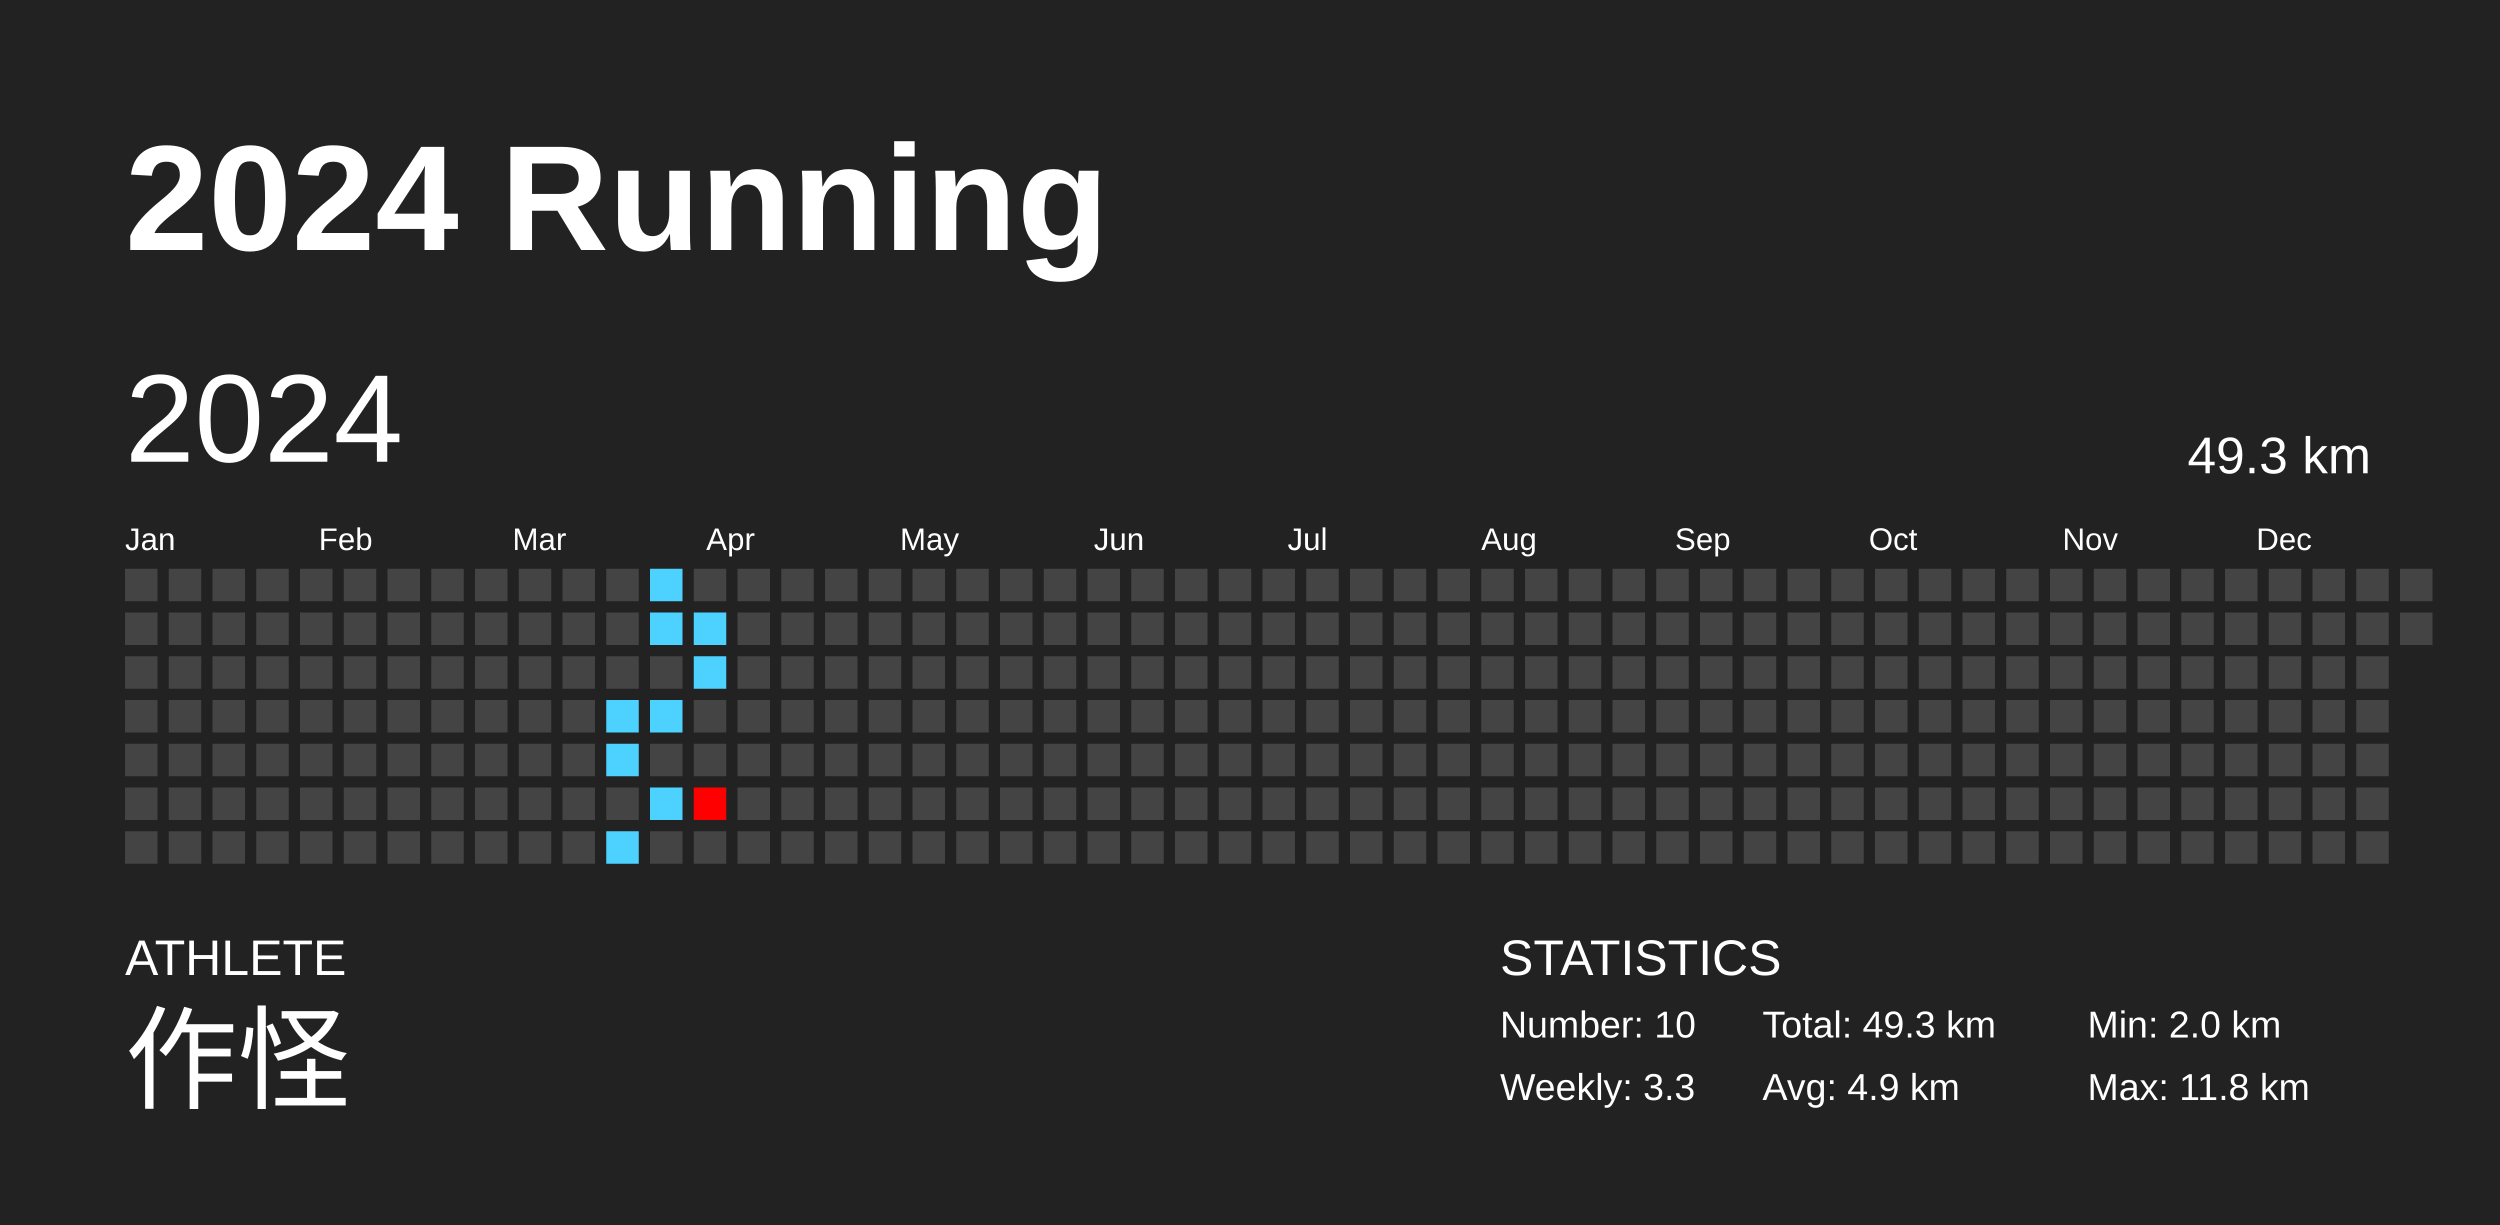
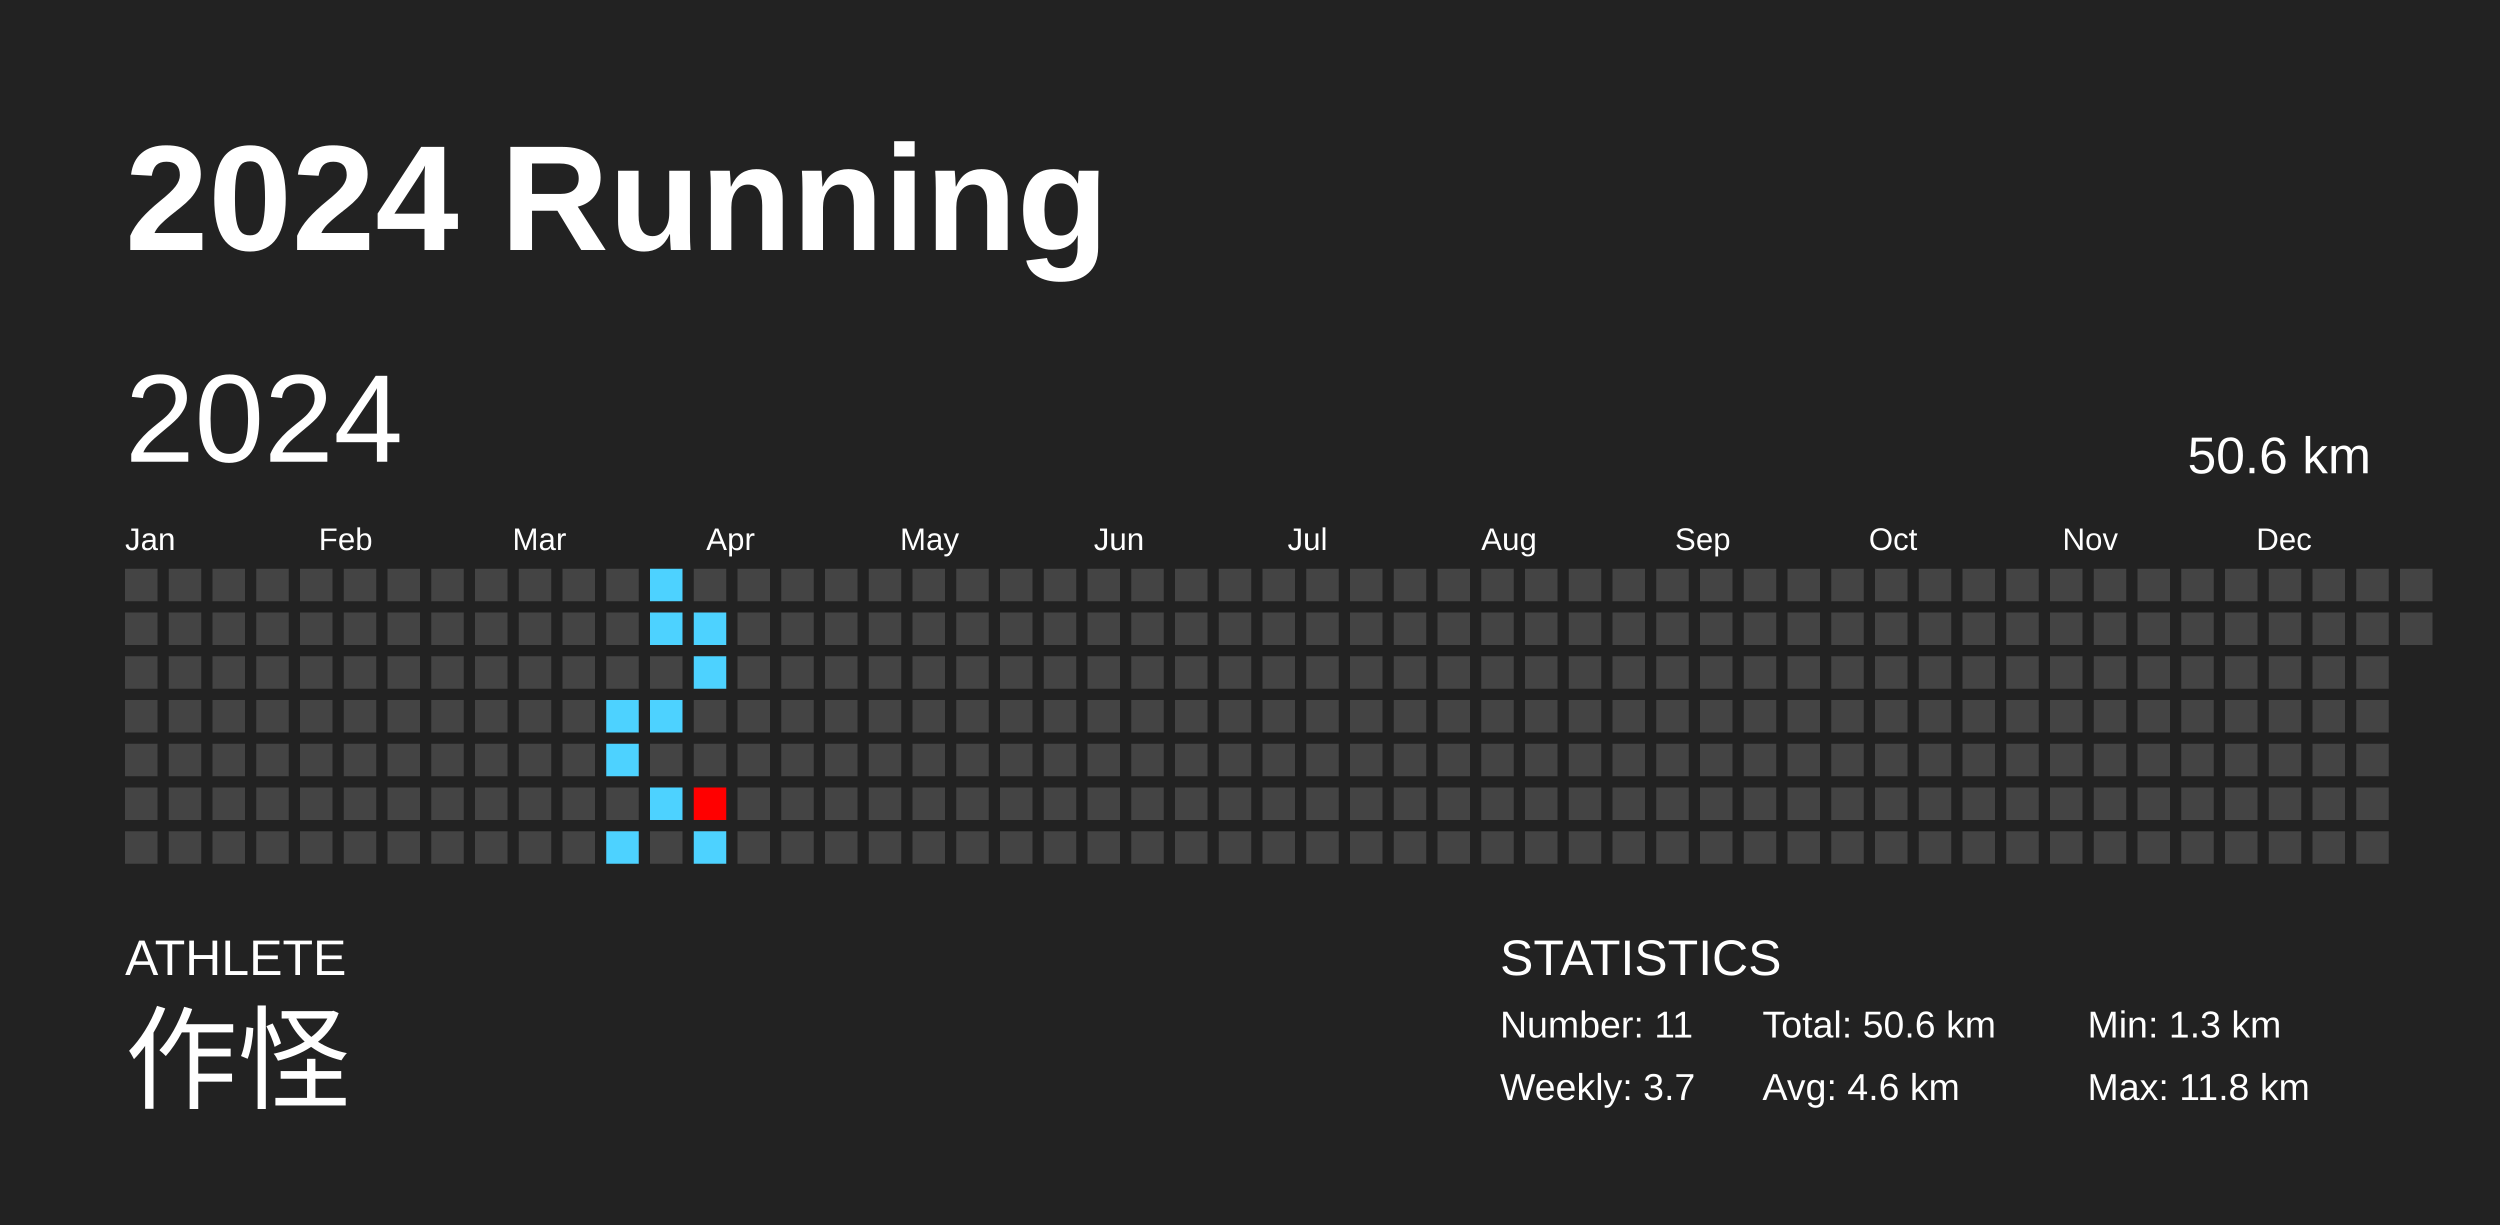
<svg xmlns="http://www.w3.org/2000/svg" baseProfile="full" height="98mm" version="1.1" viewBox="0,0,200,98" width="200mm">
  <defs />
  <rect fill="#222222" height="98" width="200" x="0" y="0" />
  <text fill="#FFFFFF" style="font-size:12px; font-family:Arial; font-weight:bold;" x="10" y="20">2024 Running</text>
  <text fill="#FFFFFF" style="font-size:4px; font-family:Arial" x="10" y="78">ATHLETE</text>
  <text fill="#FFFFFF" style="font-size:9px; font-family:Arial" x="10" y="88">作怪</text>
  <text fill="#FFFFFF" style="font-size:4px; font-family:Arial" x="120" y="78">STATISTICS</text>
-   <text fill="#FFFFFF" style="font-size:3px; font-family:Arial" x="120" y="83">Number: 10</text>
-   <text fill="#FFFFFF" style="font-size:3px; font-family:Arial" x="120" y="88">Weekly: 3.3</text>
-   <text fill="#FFFFFF" style="font-size:3px; font-family:Arial" x="141" y="83">Total: 49.3 km</text>
-   <text fill="#FFFFFF" style="font-size:3px; font-family:Arial" x="141" y="88">Avg: 4.9 km</text>
-   <text fill="#FFFFFF" style="font-size:3px; font-family:Arial" x="167" y="83">Min: 2.0 km</text>
+   <text fill="#FFFFFF" style="font-size:3px; font-family:Arial" x="120" y="83">Number: 11</text>
+   <text fill="#FFFFFF" style="font-size:3px; font-family:Arial" x="120" y="88">Weekly: 3.7</text>
+   <text fill="#FFFFFF" style="font-size:3px; font-family:Arial" x="141" y="83">Total: 50.6 km</text>
+   <text fill="#FFFFFF" style="font-size:3px; font-family:Arial" x="141" y="88">Avg: 4.6 km</text>
+   <text fill="#FFFFFF" style="font-size:3px; font-family:Arial" x="167" y="83">Min: 1.3 km</text>
  <text fill="#FFFFFF" style="font-size:3px; font-family:Arial" x="167" y="88">Max: 11.8 km</text>
  <text dominant-baseline="hanging" fill="#FFFFFF" style="font-size:10.0px; font-family:Arial;" x="10" y="30">2024</text>
-   <text dominant-baseline="hanging" fill="#FFFFFF" style="font-size:4.125px; font-family:Arial;" x="175" y="35">49.3 km</text>
+   <text dominant-baseline="hanging" fill="#FFFFFF" style="font-size:4.125px; font-family:Arial;" x="175" y="35">50.6 km</text>
  <text fill="#FFFFFF" style="font-size:2.5px; font-family:Arial" x="10.0" y="44">Jan</text>
  <text fill="#FFFFFF" style="font-size:2.5px; font-family:Arial" x="25.5" y="44">Feb</text>
  <text fill="#FFFFFF" style="font-size:2.5px; font-family:Arial" x="41.0" y="44">Mar</text>
  <text fill="#FFFFFF" style="font-size:2.5px; font-family:Arial" x="56.5" y="44">Apr</text>
  <text fill="#FFFFFF" style="font-size:2.5px; font-family:Arial" x="72.0" y="44">May</text>
  <text fill="#FFFFFF" style="font-size:2.5px; font-family:Arial" x="87.5" y="44">Jun</text>
  <text fill="#FFFFFF" style="font-size:2.5px; font-family:Arial" x="103.0" y="44">Jul</text>
  <text fill="#FFFFFF" style="font-size:2.5px; font-family:Arial" x="118.5" y="44">Aug</text>
  <text fill="#FFFFFF" style="font-size:2.5px; font-family:Arial" x="134.0" y="44">Sep</text>
  <text fill="#FFFFFF" style="font-size:2.5px; font-family:Arial" x="149.5" y="44">Oct</text>
  <text fill="#FFFFFF" style="font-size:2.5px; font-family:Arial" x="165.0" y="44">Nov</text>
  <text fill="#FFFFFF" style="font-size:2.5px; font-family:Arial" x="180.5" y="44">Dec</text>
  <rect fill="#444444" height="2.6" width="2.6" x="10.0" y="45.5" />
  <rect fill="#444444" height="2.6" width="2.6" x="10.0" y="49.0" />
  <rect fill="#444444" height="2.6" width="2.6" x="10.0" y="52.5" />
  <rect fill="#444444" height="2.6" width="2.6" x="10.0" y="56.0" />
  <rect fill="#444444" height="2.6" width="2.6" x="10.0" y="59.5" />
  <rect fill="#444444" height="2.6" width="2.6" x="10.0" y="63.0" />
  <rect fill="#444444" height="2.6" width="2.6" x="10.0" y="66.5" />
  <rect fill="#444444" height="2.6" width="2.6" x="13.5" y="45.5" />
  <rect fill="#444444" height="2.6" width="2.6" x="13.5" y="49.0" />
  <rect fill="#444444" height="2.6" width="2.6" x="13.5" y="52.5" />
  <rect fill="#444444" height="2.6" width="2.6" x="13.5" y="56.0" />
  <rect fill="#444444" height="2.6" width="2.6" x="13.5" y="59.5" />
  <rect fill="#444444" height="2.6" width="2.6" x="13.5" y="63.0" />
  <rect fill="#444444" height="2.6" width="2.6" x="13.5" y="66.5" />
  <rect fill="#444444" height="2.6" width="2.6" x="17.0" y="45.5" />
  <rect fill="#444444" height="2.6" width="2.6" x="17.0" y="49.0" />
  <rect fill="#444444" height="2.6" width="2.6" x="17.0" y="52.5" />
  <rect fill="#444444" height="2.6" width="2.6" x="17.0" y="56.0" />
  <rect fill="#444444" height="2.6" width="2.6" x="17.0" y="59.5" />
  <rect fill="#444444" height="2.6" width="2.6" x="17.0" y="63.0" />
  <rect fill="#444444" height="2.6" width="2.6" x="17.0" y="66.5" />
  <rect fill="#444444" height="2.6" width="2.6" x="20.5" y="45.5" />
  <rect fill="#444444" height="2.6" width="2.6" x="20.5" y="49.0" />
  <rect fill="#444444" height="2.6" width="2.6" x="20.5" y="52.5" />
  <rect fill="#444444" height="2.6" width="2.6" x="20.5" y="56.0" />
  <rect fill="#444444" height="2.6" width="2.6" x="20.5" y="59.5" />
  <rect fill="#444444" height="2.6" width="2.6" x="20.5" y="63.0" />
  <rect fill="#444444" height="2.6" width="2.6" x="20.5" y="66.5" />
  <rect fill="#444444" height="2.6" width="2.6" x="24.0" y="45.5" />
  <rect fill="#444444" height="2.6" width="2.6" x="24.0" y="49.0" />
  <rect fill="#444444" height="2.6" width="2.6" x="24.0" y="52.5" />
  <rect fill="#444444" height="2.6" width="2.6" x="24.0" y="56.0" />
  <rect fill="#444444" height="2.6" width="2.6" x="24.0" y="59.5" />
  <rect fill="#444444" height="2.6" width="2.6" x="24.0" y="63.0" />
  <rect fill="#444444" height="2.6" width="2.6" x="24.0" y="66.5" />
  <rect fill="#444444" height="2.6" width="2.6" x="27.5" y="45.5" />
  <rect fill="#444444" height="2.6" width="2.6" x="27.5" y="49.0" />
  <rect fill="#444444" height="2.6" width="2.6" x="27.5" y="52.5" />
  <rect fill="#444444" height="2.6" width="2.6" x="27.5" y="56.0" />
  <rect fill="#444444" height="2.6" width="2.6" x="27.5" y="59.5" />
  <rect fill="#444444" height="2.6" width="2.6" x="27.5" y="63.0" />
  <rect fill="#444444" height="2.6" width="2.6" x="27.5" y="66.5" />
  <rect fill="#444444" height="2.6" width="2.6" x="31.0" y="45.5" />
  <rect fill="#444444" height="2.6" width="2.6" x="31.0" y="49.0" />
  <rect fill="#444444" height="2.6" width="2.6" x="31.0" y="52.5" />
  <rect fill="#444444" height="2.6" width="2.6" x="31.0" y="56.0" />
  <rect fill="#444444" height="2.6" width="2.6" x="31.0" y="59.5" />
  <rect fill="#444444" height="2.6" width="2.6" x="31.0" y="63.0" />
  <rect fill="#444444" height="2.6" width="2.6" x="31.0" y="66.5" />
  <rect fill="#444444" height="2.6" width="2.6" x="34.5" y="45.5" />
  <rect fill="#444444" height="2.6" width="2.6" x="34.5" y="49.0" />
  <rect fill="#444444" height="2.6" width="2.6" x="34.5" y="52.5" />
  <rect fill="#444444" height="2.6" width="2.6" x="34.5" y="56.0" />
  <rect fill="#444444" height="2.6" width="2.6" x="34.5" y="59.5" />
  <rect fill="#444444" height="2.6" width="2.6" x="34.5" y="63.0" />
  <rect fill="#444444" height="2.6" width="2.6" x="34.5" y="66.5" />
  <rect fill="#444444" height="2.6" width="2.6" x="38.0" y="45.5" />
  <rect fill="#444444" height="2.6" width="2.6" x="38.0" y="49.0" />
  <rect fill="#444444" height="2.6" width="2.6" x="38.0" y="52.5" />
  <rect fill="#444444" height="2.6" width="2.6" x="38.0" y="56.0" />
  <rect fill="#444444" height="2.6" width="2.6" x="38.0" y="59.5" />
  <rect fill="#444444" height="2.6" width="2.6" x="38.0" y="63.0" />
  <rect fill="#444444" height="2.6" width="2.6" x="38.0" y="66.5" />
  <rect fill="#444444" height="2.6" width="2.6" x="41.5" y="45.5" />
  <rect fill="#444444" height="2.6" width="2.6" x="41.5" y="49.0" />
  <rect fill="#444444" height="2.6" width="2.6" x="41.5" y="52.5" />
  <rect fill="#444444" height="2.6" width="2.6" x="41.5" y="56.0" />
  <rect fill="#444444" height="2.6" width="2.6" x="41.5" y="59.5" />
  <rect fill="#444444" height="2.6" width="2.6" x="41.5" y="63.0" />
  <rect fill="#444444" height="2.6" width="2.6" x="41.5" y="66.5" />
  <rect fill="#444444" height="2.6" width="2.6" x="45.0" y="45.5" />
  <rect fill="#444444" height="2.6" width="2.6" x="45.0" y="49.0" />
  <rect fill="#444444" height="2.6" width="2.6" x="45.0" y="52.5" />
  <rect fill="#444444" height="2.6" width="2.6" x="45.0" y="56.0" />
  <rect fill="#444444" height="2.6" width="2.6" x="45.0" y="59.5" />
  <rect fill="#444444" height="2.6" width="2.6" x="45.0" y="63.0" />
  <rect fill="#444444" height="2.6" width="2.6" x="45.0" y="66.5" />
  <rect fill="#444444" height="2.6" width="2.6" x="48.5" y="45.5" />
  <rect fill="#444444" height="2.6" width="2.6" x="48.5" y="49.0" />
  <rect fill="#444444" height="2.6" width="2.6" x="48.5" y="52.5" />
  <rect fill="#4dd2ff" height="2.6" width="2.6" x="48.5" y="56.0" />
  <rect fill="#4dd2ff" height="2.6" width="2.6" x="48.5" y="59.5" />
  <rect fill="#444444" height="2.6" width="2.6" x="48.5" y="63.0" />
  <rect fill="#4dd2ff" height="2.6" width="2.6" x="48.5" y="66.5" />
  <rect fill="#4dd2ff" height="2.6" width="2.6" x="52.0" y="45.5" />
  <rect fill="#4dd2ff" height="2.6" width="2.6" x="52.0" y="49.0" />
  <rect fill="#444444" height="2.6" width="2.6" x="52.0" y="52.5" />
  <rect fill="#4dd2ff" height="2.6" width="2.6" x="52.0" y="56.0" />
  <rect fill="#444444" height="2.6" width="2.6" x="52.0" y="59.5" />
  <rect fill="#4dd2ff" height="2.6" width="2.6" x="52.0" y="63.0" />
  <rect fill="#444444" height="2.6" width="2.6" x="52.0" y="66.5" />
  <rect fill="#444444" height="2.6" width="2.6" x="55.5" y="45.5" />
  <rect fill="#4dd2ff" height="2.6" width="2.6" x="55.5" y="49.0" />
  <rect fill="#4dd2ff" height="2.6" width="2.6" x="55.5" y="52.5" />
  <rect fill="#444444" height="2.6" width="2.6" x="55.5" y="56.0" />
  <rect fill="#444444" height="2.6" width="2.6" x="55.5" y="59.5" />
  <rect fill="#ff0000" height="2.6" width="2.6" x="55.5" y="63.0" />
-   <rect fill="#444444" height="2.6" width="2.6" x="55.5" y="66.5" />
+   <rect fill="#4dd2ff" height="2.6" width="2.6" x="55.5" y="66.5" />
  <rect fill="#444444" height="2.6" width="2.6" x="59.0" y="45.5" />
  <rect fill="#444444" height="2.6" width="2.6" x="59.0" y="49.0" />
  <rect fill="#444444" height="2.6" width="2.6" x="59.0" y="52.5" />
  <rect fill="#444444" height="2.6" width="2.6" x="59.0" y="56.0" />
  <rect fill="#444444" height="2.6" width="2.6" x="59.0" y="59.5" />
  <rect fill="#444444" height="2.6" width="2.6" x="59.0" y="63.0" />
  <rect fill="#444444" height="2.6" width="2.6" x="59.0" y="66.5" />
  <rect fill="#444444" height="2.6" width="2.6" x="62.5" y="45.5" />
  <rect fill="#444444" height="2.6" width="2.6" x="62.5" y="49.0" />
  <rect fill="#444444" height="2.6" width="2.6" x="62.5" y="52.5" />
  <rect fill="#444444" height="2.6" width="2.6" x="62.5" y="56.0" />
  <rect fill="#444444" height="2.6" width="2.6" x="62.5" y="59.5" />
  <rect fill="#444444" height="2.6" width="2.6" x="62.5" y="63.0" />
  <rect fill="#444444" height="2.6" width="2.6" x="62.5" y="66.5" />
  <rect fill="#444444" height="2.6" width="2.6" x="66.0" y="45.5" />
  <rect fill="#444444" height="2.6" width="2.6" x="66.0" y="49.0" />
  <rect fill="#444444" height="2.6" width="2.6" x="66.0" y="52.5" />
  <rect fill="#444444" height="2.6" width="2.6" x="66.0" y="56.0" />
  <rect fill="#444444" height="2.6" width="2.6" x="66.0" y="59.5" />
  <rect fill="#444444" height="2.6" width="2.6" x="66.0" y="63.0" />
  <rect fill="#444444" height="2.6" width="2.6" x="66.0" y="66.5" />
  <rect fill="#444444" height="2.6" width="2.6" x="69.5" y="45.5" />
  <rect fill="#444444" height="2.6" width="2.6" x="69.5" y="49.0" />
  <rect fill="#444444" height="2.6" width="2.6" x="69.5" y="52.5" />
  <rect fill="#444444" height="2.6" width="2.6" x="69.5" y="56.0" />
  <rect fill="#444444" height="2.6" width="2.6" x="69.5" y="59.5" />
  <rect fill="#444444" height="2.6" width="2.6" x="69.5" y="63.0" />
  <rect fill="#444444" height="2.6" width="2.6" x="69.5" y="66.5" />
  <rect fill="#444444" height="2.6" width="2.6" x="73.0" y="45.5" />
  <rect fill="#444444" height="2.6" width="2.6" x="73.0" y="49.0" />
  <rect fill="#444444" height="2.6" width="2.6" x="73.0" y="52.5" />
  <rect fill="#444444" height="2.6" width="2.6" x="73.0" y="56.0" />
  <rect fill="#444444" height="2.6" width="2.6" x="73.0" y="59.5" />
  <rect fill="#444444" height="2.6" width="2.6" x="73.0" y="63.0" />
  <rect fill="#444444" height="2.6" width="2.6" x="73.0" y="66.5" />
  <rect fill="#444444" height="2.6" width="2.6" x="76.5" y="45.5" />
  <rect fill="#444444" height="2.6" width="2.6" x="76.5" y="49.0" />
  <rect fill="#444444" height="2.6" width="2.6" x="76.5" y="52.5" />
  <rect fill="#444444" height="2.6" width="2.6" x="76.5" y="56.0" />
  <rect fill="#444444" height="2.6" width="2.6" x="76.5" y="59.5" />
  <rect fill="#444444" height="2.6" width="2.6" x="76.5" y="63.0" />
  <rect fill="#444444" height="2.6" width="2.6" x="76.5" y="66.5" />
  <rect fill="#444444" height="2.6" width="2.6" x="80.0" y="45.5" />
  <rect fill="#444444" height="2.6" width="2.6" x="80.0" y="49.0" />
  <rect fill="#444444" height="2.6" width="2.6" x="80.0" y="52.5" />
  <rect fill="#444444" height="2.6" width="2.6" x="80.0" y="56.0" />
  <rect fill="#444444" height="2.6" width="2.6" x="80.0" y="59.5" />
  <rect fill="#444444" height="2.6" width="2.6" x="80.0" y="63.0" />
  <rect fill="#444444" height="2.6" width="2.6" x="80.0" y="66.5" />
  <rect fill="#444444" height="2.6" width="2.6" x="83.5" y="45.5" />
  <rect fill="#444444" height="2.6" width="2.6" x="83.5" y="49.0" />
  <rect fill="#444444" height="2.6" width="2.6" x="83.5" y="52.5" />
  <rect fill="#444444" height="2.6" width="2.6" x="83.5" y="56.0" />
  <rect fill="#444444" height="2.6" width="2.6" x="83.5" y="59.5" />
  <rect fill="#444444" height="2.6" width="2.6" x="83.5" y="63.0" />
  <rect fill="#444444" height="2.6" width="2.6" x="83.5" y="66.5" />
  <rect fill="#444444" height="2.6" width="2.6" x="87.0" y="45.5" />
  <rect fill="#444444" height="2.6" width="2.6" x="87.0" y="49.0" />
  <rect fill="#444444" height="2.6" width="2.6" x="87.0" y="52.5" />
  <rect fill="#444444" height="2.6" width="2.6" x="87.0" y="56.0" />
  <rect fill="#444444" height="2.6" width="2.6" x="87.0" y="59.5" />
  <rect fill="#444444" height="2.6" width="2.6" x="87.0" y="63.0" />
  <rect fill="#444444" height="2.6" width="2.6" x="87.0" y="66.5" />
  <rect fill="#444444" height="2.6" width="2.6" x="90.5" y="45.5" />
  <rect fill="#444444" height="2.6" width="2.6" x="90.5" y="49.0" />
  <rect fill="#444444" height="2.6" width="2.6" x="90.5" y="52.5" />
  <rect fill="#444444" height="2.6" width="2.6" x="90.5" y="56.0" />
  <rect fill="#444444" height="2.6" width="2.6" x="90.5" y="59.5" />
  <rect fill="#444444" height="2.6" width="2.6" x="90.5" y="63.0" />
  <rect fill="#444444" height="2.6" width="2.6" x="90.5" y="66.5" />
  <rect fill="#444444" height="2.6" width="2.6" x="94.0" y="45.5" />
  <rect fill="#444444" height="2.6" width="2.6" x="94.0" y="49.0" />
  <rect fill="#444444" height="2.6" width="2.6" x="94.0" y="52.5" />
  <rect fill="#444444" height="2.6" width="2.6" x="94.0" y="56.0" />
  <rect fill="#444444" height="2.6" width="2.6" x="94.0" y="59.5" />
  <rect fill="#444444" height="2.6" width="2.6" x="94.0" y="63.0" />
  <rect fill="#444444" height="2.6" width="2.6" x="94.0" y="66.5" />
  <rect fill="#444444" height="2.6" width="2.6" x="97.5" y="45.5" />
  <rect fill="#444444" height="2.6" width="2.6" x="97.5" y="49.0" />
  <rect fill="#444444" height="2.6" width="2.6" x="97.5" y="52.5" />
  <rect fill="#444444" height="2.6" width="2.6" x="97.5" y="56.0" />
  <rect fill="#444444" height="2.6" width="2.6" x="97.5" y="59.5" />
  <rect fill="#444444" height="2.6" width="2.6" x="97.5" y="63.0" />
  <rect fill="#444444" height="2.6" width="2.6" x="97.5" y="66.5" />
  <rect fill="#444444" height="2.6" width="2.6" x="101.0" y="45.5" />
  <rect fill="#444444" height="2.6" width="2.6" x="101.0" y="49.0" />
  <rect fill="#444444" height="2.6" width="2.6" x="101.0" y="52.5" />
  <rect fill="#444444" height="2.6" width="2.6" x="101.0" y="56.0" />
  <rect fill="#444444" height="2.6" width="2.6" x="101.0" y="59.5" />
  <rect fill="#444444" height="2.6" width="2.6" x="101.0" y="63.0" />
  <rect fill="#444444" height="2.6" width="2.6" x="101.0" y="66.5" />
  <rect fill="#444444" height="2.6" width="2.6" x="104.5" y="45.5" />
  <rect fill="#444444" height="2.6" width="2.6" x="104.5" y="49.0" />
  <rect fill="#444444" height="2.6" width="2.6" x="104.5" y="52.5" />
  <rect fill="#444444" height="2.6" width="2.6" x="104.5" y="56.0" />
  <rect fill="#444444" height="2.6" width="2.6" x="104.5" y="59.5" />
  <rect fill="#444444" height="2.6" width="2.6" x="104.5" y="63.0" />
  <rect fill="#444444" height="2.6" width="2.6" x="104.5" y="66.5" />
  <rect fill="#444444" height="2.6" width="2.6" x="108.0" y="45.5" />
  <rect fill="#444444" height="2.6" width="2.6" x="108.0" y="49.0" />
  <rect fill="#444444" height="2.6" width="2.6" x="108.0" y="52.5" />
  <rect fill="#444444" height="2.6" width="2.6" x="108.0" y="56.0" />
  <rect fill="#444444" height="2.6" width="2.6" x="108.0" y="59.5" />
  <rect fill="#444444" height="2.6" width="2.6" x="108.0" y="63.0" />
  <rect fill="#444444" height="2.6" width="2.6" x="108.0" y="66.5" />
  <rect fill="#444444" height="2.6" width="2.6" x="111.5" y="45.5" />
  <rect fill="#444444" height="2.6" width="2.6" x="111.5" y="49.0" />
  <rect fill="#444444" height="2.6" width="2.6" x="111.5" y="52.5" />
  <rect fill="#444444" height="2.6" width="2.6" x="111.5" y="56.0" />
  <rect fill="#444444" height="2.6" width="2.6" x="111.5" y="59.5" />
  <rect fill="#444444" height="2.6" width="2.6" x="111.5" y="63.0" />
  <rect fill="#444444" height="2.6" width="2.6" x="111.5" y="66.5" />
  <rect fill="#444444" height="2.6" width="2.6" x="115.0" y="45.5" />
  <rect fill="#444444" height="2.6" width="2.6" x="115.0" y="49.0" />
  <rect fill="#444444" height="2.6" width="2.6" x="115.0" y="52.5" />
  <rect fill="#444444" height="2.6" width="2.6" x="115.0" y="56.0" />
  <rect fill="#444444" height="2.6" width="2.6" x="115.0" y="59.5" />
  <rect fill="#444444" height="2.6" width="2.6" x="115.0" y="63.0" />
  <rect fill="#444444" height="2.6" width="2.6" x="115.0" y="66.5" />
  <rect fill="#444444" height="2.6" width="2.6" x="118.5" y="45.5" />
  <rect fill="#444444" height="2.6" width="2.6" x="118.5" y="49.0" />
  <rect fill="#444444" height="2.6" width="2.6" x="118.5" y="52.5" />
  <rect fill="#444444" height="2.6" width="2.6" x="118.5" y="56.0" />
  <rect fill="#444444" height="2.6" width="2.6" x="118.5" y="59.5" />
  <rect fill="#444444" height="2.6" width="2.6" x="118.5" y="63.0" />
  <rect fill="#444444" height="2.6" width="2.6" x="118.5" y="66.5" />
  <rect fill="#444444" height="2.6" width="2.6" x="122.0" y="45.5" />
  <rect fill="#444444" height="2.6" width="2.6" x="122.0" y="49.0" />
  <rect fill="#444444" height="2.6" width="2.6" x="122.0" y="52.5" />
  <rect fill="#444444" height="2.6" width="2.6" x="122.0" y="56.0" />
  <rect fill="#444444" height="2.6" width="2.6" x="122.0" y="59.5" />
  <rect fill="#444444" height="2.6" width="2.6" x="122.0" y="63.0" />
  <rect fill="#444444" height="2.6" width="2.6" x="122.0" y="66.5" />
  <rect fill="#444444" height="2.6" width="2.6" x="125.5" y="45.5" />
  <rect fill="#444444" height="2.6" width="2.6" x="125.5" y="49.0" />
  <rect fill="#444444" height="2.6" width="2.6" x="125.5" y="52.5" />
  <rect fill="#444444" height="2.6" width="2.6" x="125.5" y="56.0" />
  <rect fill="#444444" height="2.6" width="2.6" x="125.5" y="59.5" />
  <rect fill="#444444" height="2.6" width="2.6" x="125.5" y="63.0" />
  <rect fill="#444444" height="2.6" width="2.6" x="125.5" y="66.5" />
  <rect fill="#444444" height="2.6" width="2.6" x="129.0" y="45.5" />
  <rect fill="#444444" height="2.6" width="2.6" x="129.0" y="49.0" />
  <rect fill="#444444" height="2.6" width="2.6" x="129.0" y="52.5" />
  <rect fill="#444444" height="2.6" width="2.6" x="129.0" y="56.0" />
  <rect fill="#444444" height="2.6" width="2.6" x="129.0" y="59.5" />
  <rect fill="#444444" height="2.6" width="2.6" x="129.0" y="63.0" />
  <rect fill="#444444" height="2.6" width="2.6" x="129.0" y="66.5" />
  <rect fill="#444444" height="2.6" width="2.6" x="132.5" y="45.5" />
  <rect fill="#444444" height="2.6" width="2.6" x="132.5" y="49.0" />
  <rect fill="#444444" height="2.6" width="2.6" x="132.5" y="52.5" />
  <rect fill="#444444" height="2.6" width="2.6" x="132.5" y="56.0" />
  <rect fill="#444444" height="2.6" width="2.6" x="132.5" y="59.5" />
  <rect fill="#444444" height="2.6" width="2.6" x="132.5" y="63.0" />
  <rect fill="#444444" height="2.6" width="2.6" x="132.5" y="66.5" />
  <rect fill="#444444" height="2.6" width="2.6" x="136.0" y="45.5" />
  <rect fill="#444444" height="2.6" width="2.6" x="136.0" y="49.0" />
  <rect fill="#444444" height="2.6" width="2.6" x="136.0" y="52.5" />
  <rect fill="#444444" height="2.6" width="2.6" x="136.0" y="56.0" />
  <rect fill="#444444" height="2.6" width="2.6" x="136.0" y="59.5" />
  <rect fill="#444444" height="2.6" width="2.6" x="136.0" y="63.0" />
  <rect fill="#444444" height="2.6" width="2.6" x="136.0" y="66.5" />
  <rect fill="#444444" height="2.6" width="2.6" x="139.5" y="45.5" />
  <rect fill="#444444" height="2.6" width="2.6" x="139.5" y="49.0" />
  <rect fill="#444444" height="2.6" width="2.6" x="139.5" y="52.5" />
  <rect fill="#444444" height="2.6" width="2.6" x="139.5" y="56.0" />
  <rect fill="#444444" height="2.6" width="2.6" x="139.5" y="59.5" />
  <rect fill="#444444" height="2.6" width="2.6" x="139.5" y="63.0" />
  <rect fill="#444444" height="2.6" width="2.6" x="139.5" y="66.5" />
  <rect fill="#444444" height="2.6" width="2.6" x="143.0" y="45.5" />
  <rect fill="#444444" height="2.6" width="2.6" x="143.0" y="49.0" />
  <rect fill="#444444" height="2.6" width="2.6" x="143.0" y="52.5" />
  <rect fill="#444444" height="2.6" width="2.6" x="143.0" y="56.0" />
  <rect fill="#444444" height="2.6" width="2.6" x="143.0" y="59.5" />
  <rect fill="#444444" height="2.6" width="2.6" x="143.0" y="63.0" />
  <rect fill="#444444" height="2.6" width="2.6" x="143.0" y="66.5" />
  <rect fill="#444444" height="2.6" width="2.6" x="146.5" y="45.5" />
  <rect fill="#444444" height="2.6" width="2.6" x="146.5" y="49.0" />
  <rect fill="#444444" height="2.6" width="2.6" x="146.5" y="52.5" />
  <rect fill="#444444" height="2.6" width="2.6" x="146.5" y="56.0" />
  <rect fill="#444444" height="2.6" width="2.6" x="146.5" y="59.5" />
  <rect fill="#444444" height="2.6" width="2.6" x="146.5" y="63.0" />
  <rect fill="#444444" height="2.6" width="2.6" x="146.5" y="66.5" />
  <rect fill="#444444" height="2.6" width="2.6" x="150.0" y="45.5" />
  <rect fill="#444444" height="2.6" width="2.6" x="150.0" y="49.0" />
  <rect fill="#444444" height="2.6" width="2.6" x="150.0" y="52.5" />
  <rect fill="#444444" height="2.6" width="2.6" x="150.0" y="56.0" />
  <rect fill="#444444" height="2.6" width="2.6" x="150.0" y="59.5" />
  <rect fill="#444444" height="2.6" width="2.6" x="150.0" y="63.0" />
  <rect fill="#444444" height="2.6" width="2.6" x="150.0" y="66.5" />
  <rect fill="#444444" height="2.6" width="2.6" x="153.5" y="45.5" />
  <rect fill="#444444" height="2.6" width="2.6" x="153.5" y="49.0" />
  <rect fill="#444444" height="2.6" width="2.6" x="153.5" y="52.5" />
  <rect fill="#444444" height="2.6" width="2.6" x="153.5" y="56.0" />
  <rect fill="#444444" height="2.6" width="2.6" x="153.5" y="59.5" />
  <rect fill="#444444" height="2.6" width="2.6" x="153.5" y="63.0" />
  <rect fill="#444444" height="2.6" width="2.6" x="153.5" y="66.5" />
  <rect fill="#444444" height="2.6" width="2.6" x="157.0" y="45.5" />
  <rect fill="#444444" height="2.6" width="2.6" x="157.0" y="49.0" />
  <rect fill="#444444" height="2.6" width="2.6" x="157.0" y="52.5" />
  <rect fill="#444444" height="2.6" width="2.6" x="157.0" y="56.0" />
  <rect fill="#444444" height="2.6" width="2.6" x="157.0" y="59.5" />
  <rect fill="#444444" height="2.6" width="2.6" x="157.0" y="63.0" />
  <rect fill="#444444" height="2.6" width="2.6" x="157.0" y="66.5" />
  <rect fill="#444444" height="2.6" width="2.6" x="160.5" y="45.5" />
  <rect fill="#444444" height="2.6" width="2.6" x="160.5" y="49.0" />
  <rect fill="#444444" height="2.6" width="2.6" x="160.5" y="52.5" />
  <rect fill="#444444" height="2.6" width="2.6" x="160.5" y="56.0" />
  <rect fill="#444444" height="2.6" width="2.6" x="160.5" y="59.5" />
  <rect fill="#444444" height="2.6" width="2.6" x="160.5" y="63.0" />
  <rect fill="#444444" height="2.6" width="2.6" x="160.5" y="66.5" />
  <rect fill="#444444" height="2.6" width="2.6" x="164.0" y="45.5" />
  <rect fill="#444444" height="2.6" width="2.6" x="164.0" y="49.0" />
  <rect fill="#444444" height="2.6" width="2.6" x="164.0" y="52.5" />
  <rect fill="#444444" height="2.6" width="2.6" x="164.0" y="56.0" />
  <rect fill="#444444" height="2.6" width="2.6" x="164.0" y="59.5" />
  <rect fill="#444444" height="2.6" width="2.6" x="164.0" y="63.0" />
  <rect fill="#444444" height="2.6" width="2.6" x="164.0" y="66.5" />
  <rect fill="#444444" height="2.6" width="2.6" x="167.5" y="45.5" />
  <rect fill="#444444" height="2.6" width="2.6" x="167.5" y="49.0" />
  <rect fill="#444444" height="2.6" width="2.6" x="167.5" y="52.5" />
  <rect fill="#444444" height="2.6" width="2.6" x="167.5" y="56.0" />
  <rect fill="#444444" height="2.6" width="2.6" x="167.5" y="59.5" />
  <rect fill="#444444" height="2.6" width="2.6" x="167.5" y="63.0" />
  <rect fill="#444444" height="2.6" width="2.6" x="167.5" y="66.5" />
  <rect fill="#444444" height="2.6" width="2.6" x="171.0" y="45.5" />
  <rect fill="#444444" height="2.6" width="2.6" x="171.0" y="49.0" />
  <rect fill="#444444" height="2.6" width="2.6" x="171.0" y="52.5" />
  <rect fill="#444444" height="2.6" width="2.6" x="171.0" y="56.0" />
  <rect fill="#444444" height="2.6" width="2.6" x="171.0" y="59.5" />
  <rect fill="#444444" height="2.6" width="2.6" x="171.0" y="63.0" />
  <rect fill="#444444" height="2.6" width="2.6" x="171.0" y="66.5" />
  <rect fill="#444444" height="2.6" width="2.6" x="174.5" y="45.5" />
  <rect fill="#444444" height="2.6" width="2.6" x="174.5" y="49.0" />
  <rect fill="#444444" height="2.6" width="2.6" x="174.5" y="52.5" />
  <rect fill="#444444" height="2.6" width="2.6" x="174.5" y="56.0" />
  <rect fill="#444444" height="2.6" width="2.6" x="174.5" y="59.5" />
  <rect fill="#444444" height="2.6" width="2.6" x="174.5" y="63.0" />
  <rect fill="#444444" height="2.6" width="2.6" x="174.5" y="66.5" />
  <rect fill="#444444" height="2.6" width="2.6" x="178.0" y="45.5" />
  <rect fill="#444444" height="2.6" width="2.6" x="178.0" y="49.0" />
  <rect fill="#444444" height="2.6" width="2.6" x="178.0" y="52.5" />
  <rect fill="#444444" height="2.6" width="2.6" x="178.0" y="56.0" />
  <rect fill="#444444" height="2.6" width="2.6" x="178.0" y="59.5" />
  <rect fill="#444444" height="2.6" width="2.6" x="178.0" y="63.0" />
  <rect fill="#444444" height="2.6" width="2.6" x="178.0" y="66.5" />
  <rect fill="#444444" height="2.6" width="2.6" x="181.5" y="45.5" />
  <rect fill="#444444" height="2.6" width="2.6" x="181.5" y="49.0" />
  <rect fill="#444444" height="2.6" width="2.6" x="181.5" y="52.5" />
  <rect fill="#444444" height="2.6" width="2.6" x="181.5" y="56.0" />
  <rect fill="#444444" height="2.6" width="2.6" x="181.5" y="59.5" />
  <rect fill="#444444" height="2.6" width="2.6" x="181.5" y="63.0" />
  <rect fill="#444444" height="2.6" width="2.6" x="181.5" y="66.5" />
  <rect fill="#444444" height="2.6" width="2.6" x="185.0" y="45.5" />
  <rect fill="#444444" height="2.6" width="2.6" x="185.0" y="49.0" />
  <rect fill="#444444" height="2.6" width="2.6" x="185.0" y="52.5" />
  <rect fill="#444444" height="2.6" width="2.6" x="185.0" y="56.0" />
  <rect fill="#444444" height="2.6" width="2.6" x="185.0" y="59.5" />
  <rect fill="#444444" height="2.6" width="2.6" x="185.0" y="63.0" />
  <rect fill="#444444" height="2.6" width="2.6" x="185.0" y="66.5" />
  <rect fill="#444444" height="2.6" width="2.6" x="188.5" y="45.5" />
  <rect fill="#444444" height="2.6" width="2.6" x="188.5" y="49.0" />
  <rect fill="#444444" height="2.6" width="2.6" x="188.5" y="52.5" />
  <rect fill="#444444" height="2.6" width="2.6" x="188.5" y="56.0" />
  <rect fill="#444444" height="2.6" width="2.6" x="188.5" y="59.5" />
  <rect fill="#444444" height="2.6" width="2.6" x="188.5" y="63.0" />
  <rect fill="#444444" height="2.6" width="2.6" x="188.5" y="66.5" />
  <rect fill="#444444" height="2.6" width="2.6" x="192.0" y="45.5" />
  <rect fill="#444444" height="2.6" width="2.6" x="192.0" y="49.0" />
</svg>
